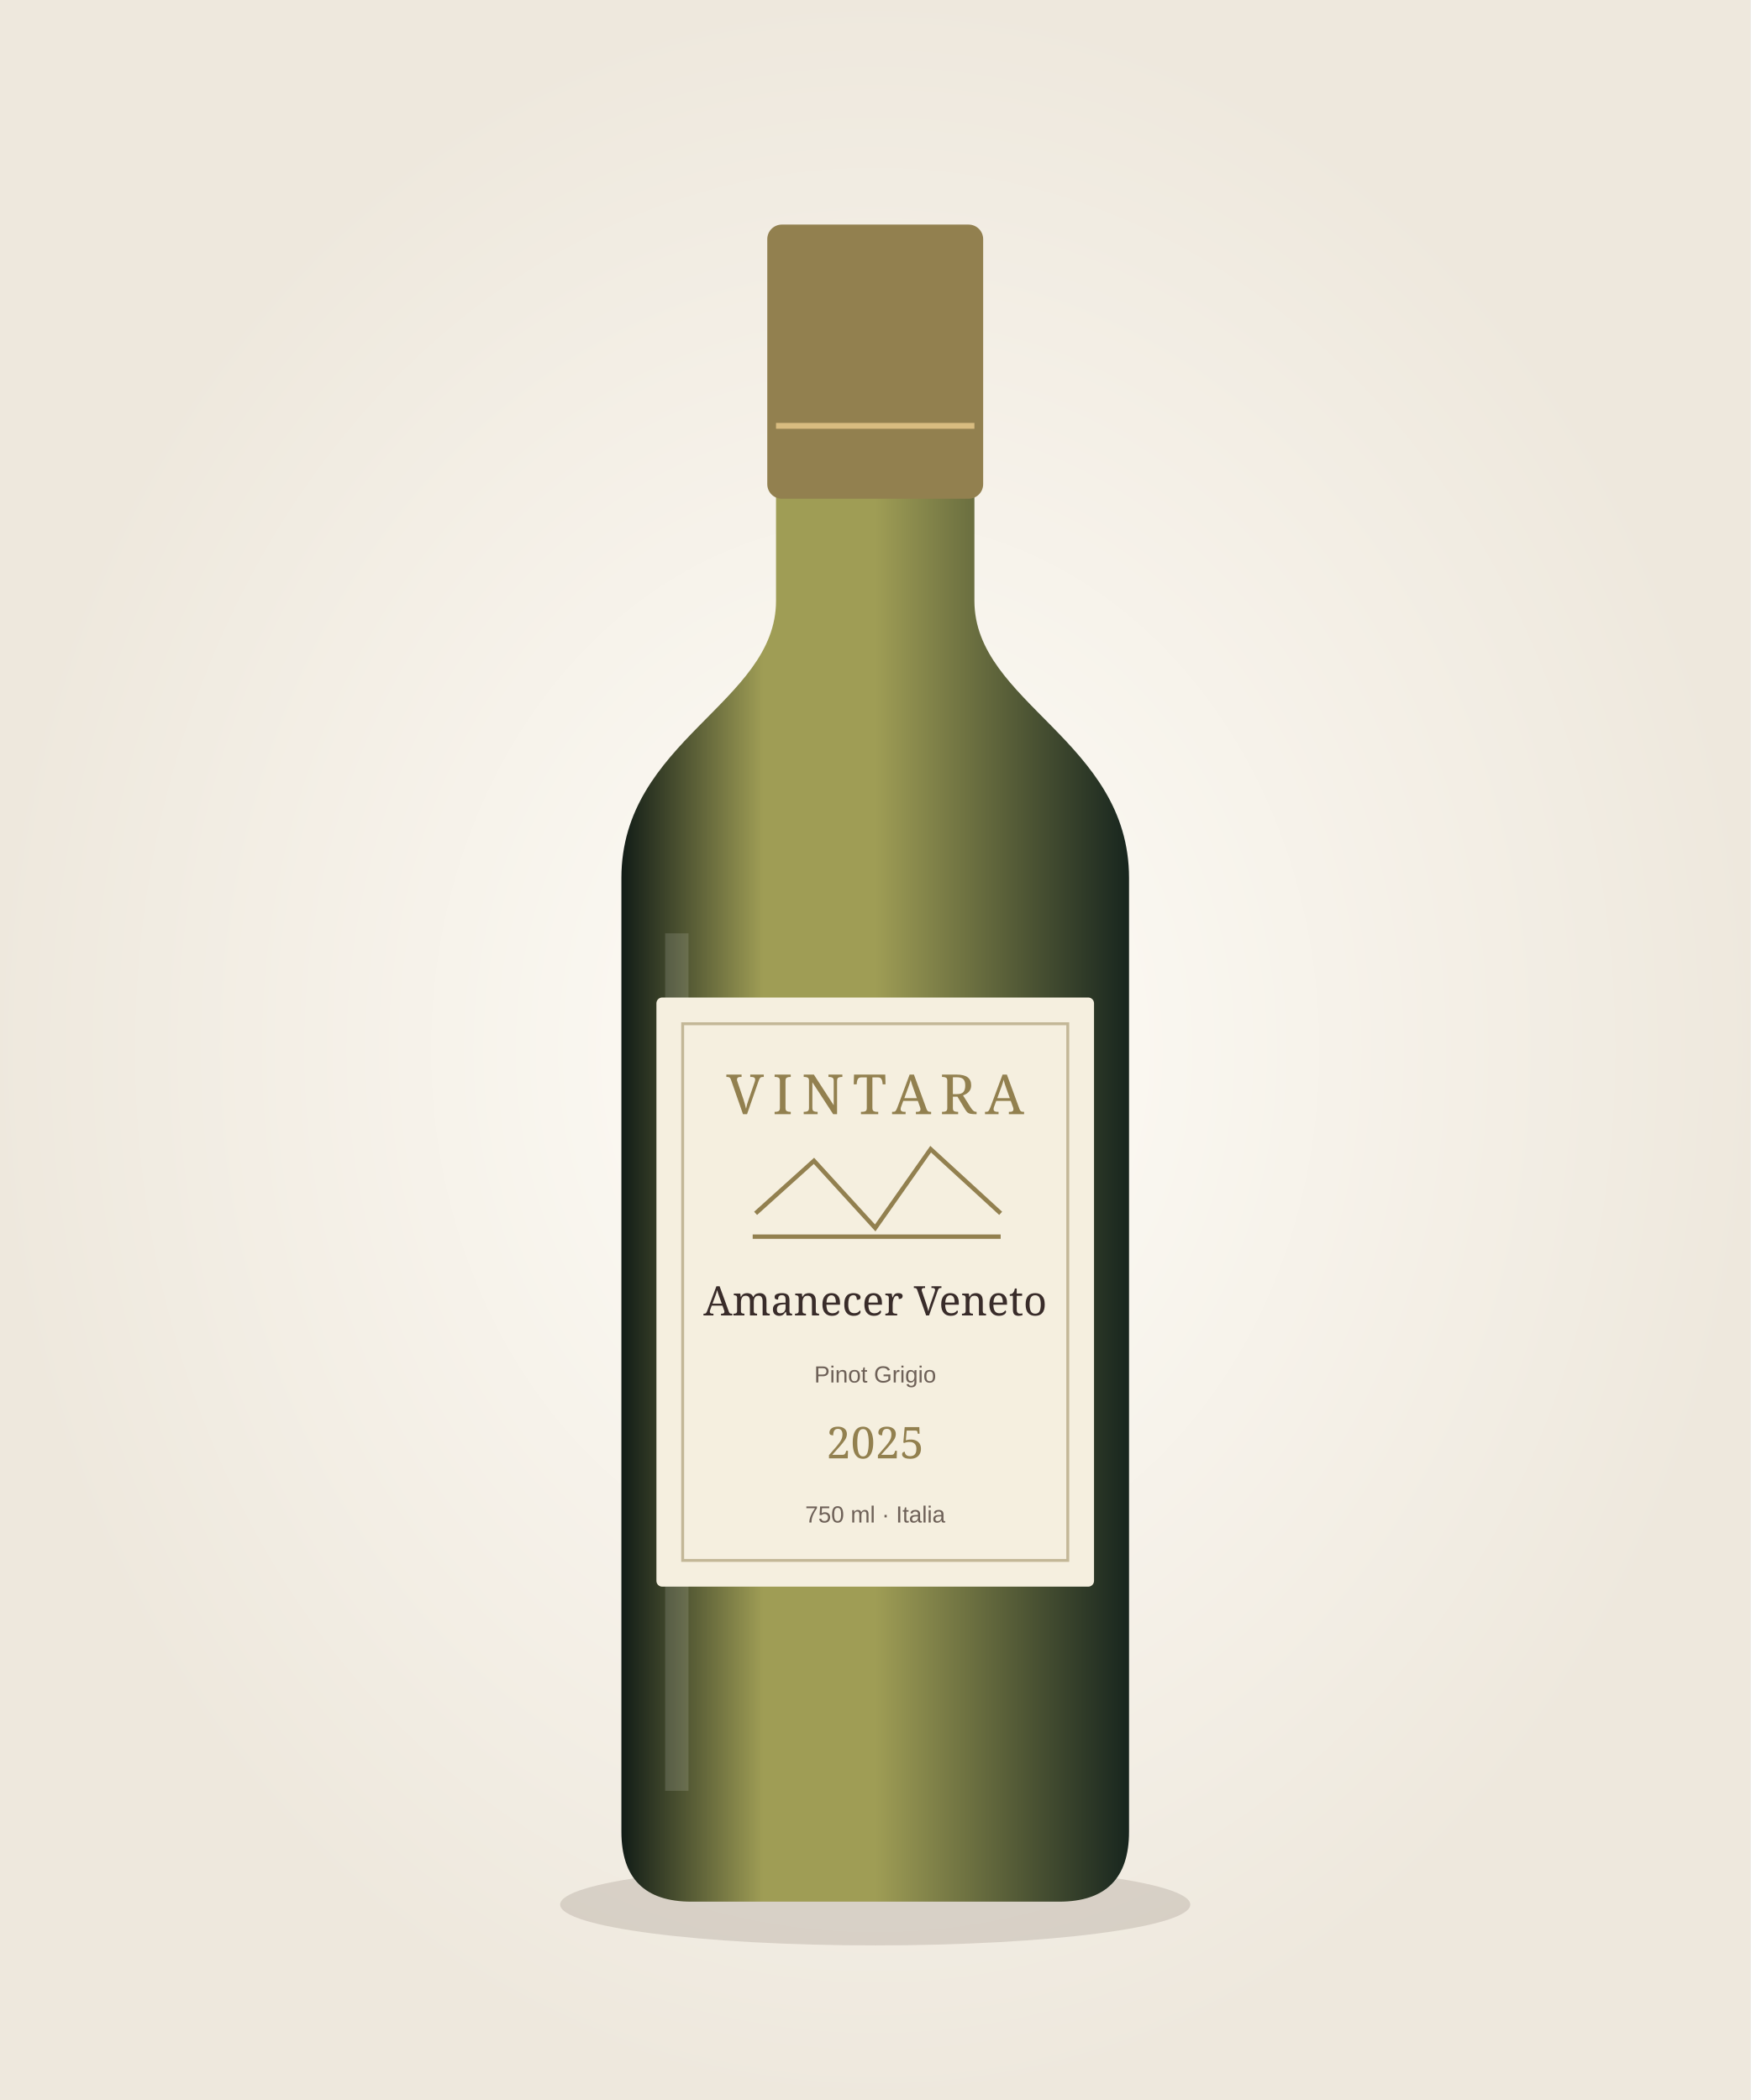
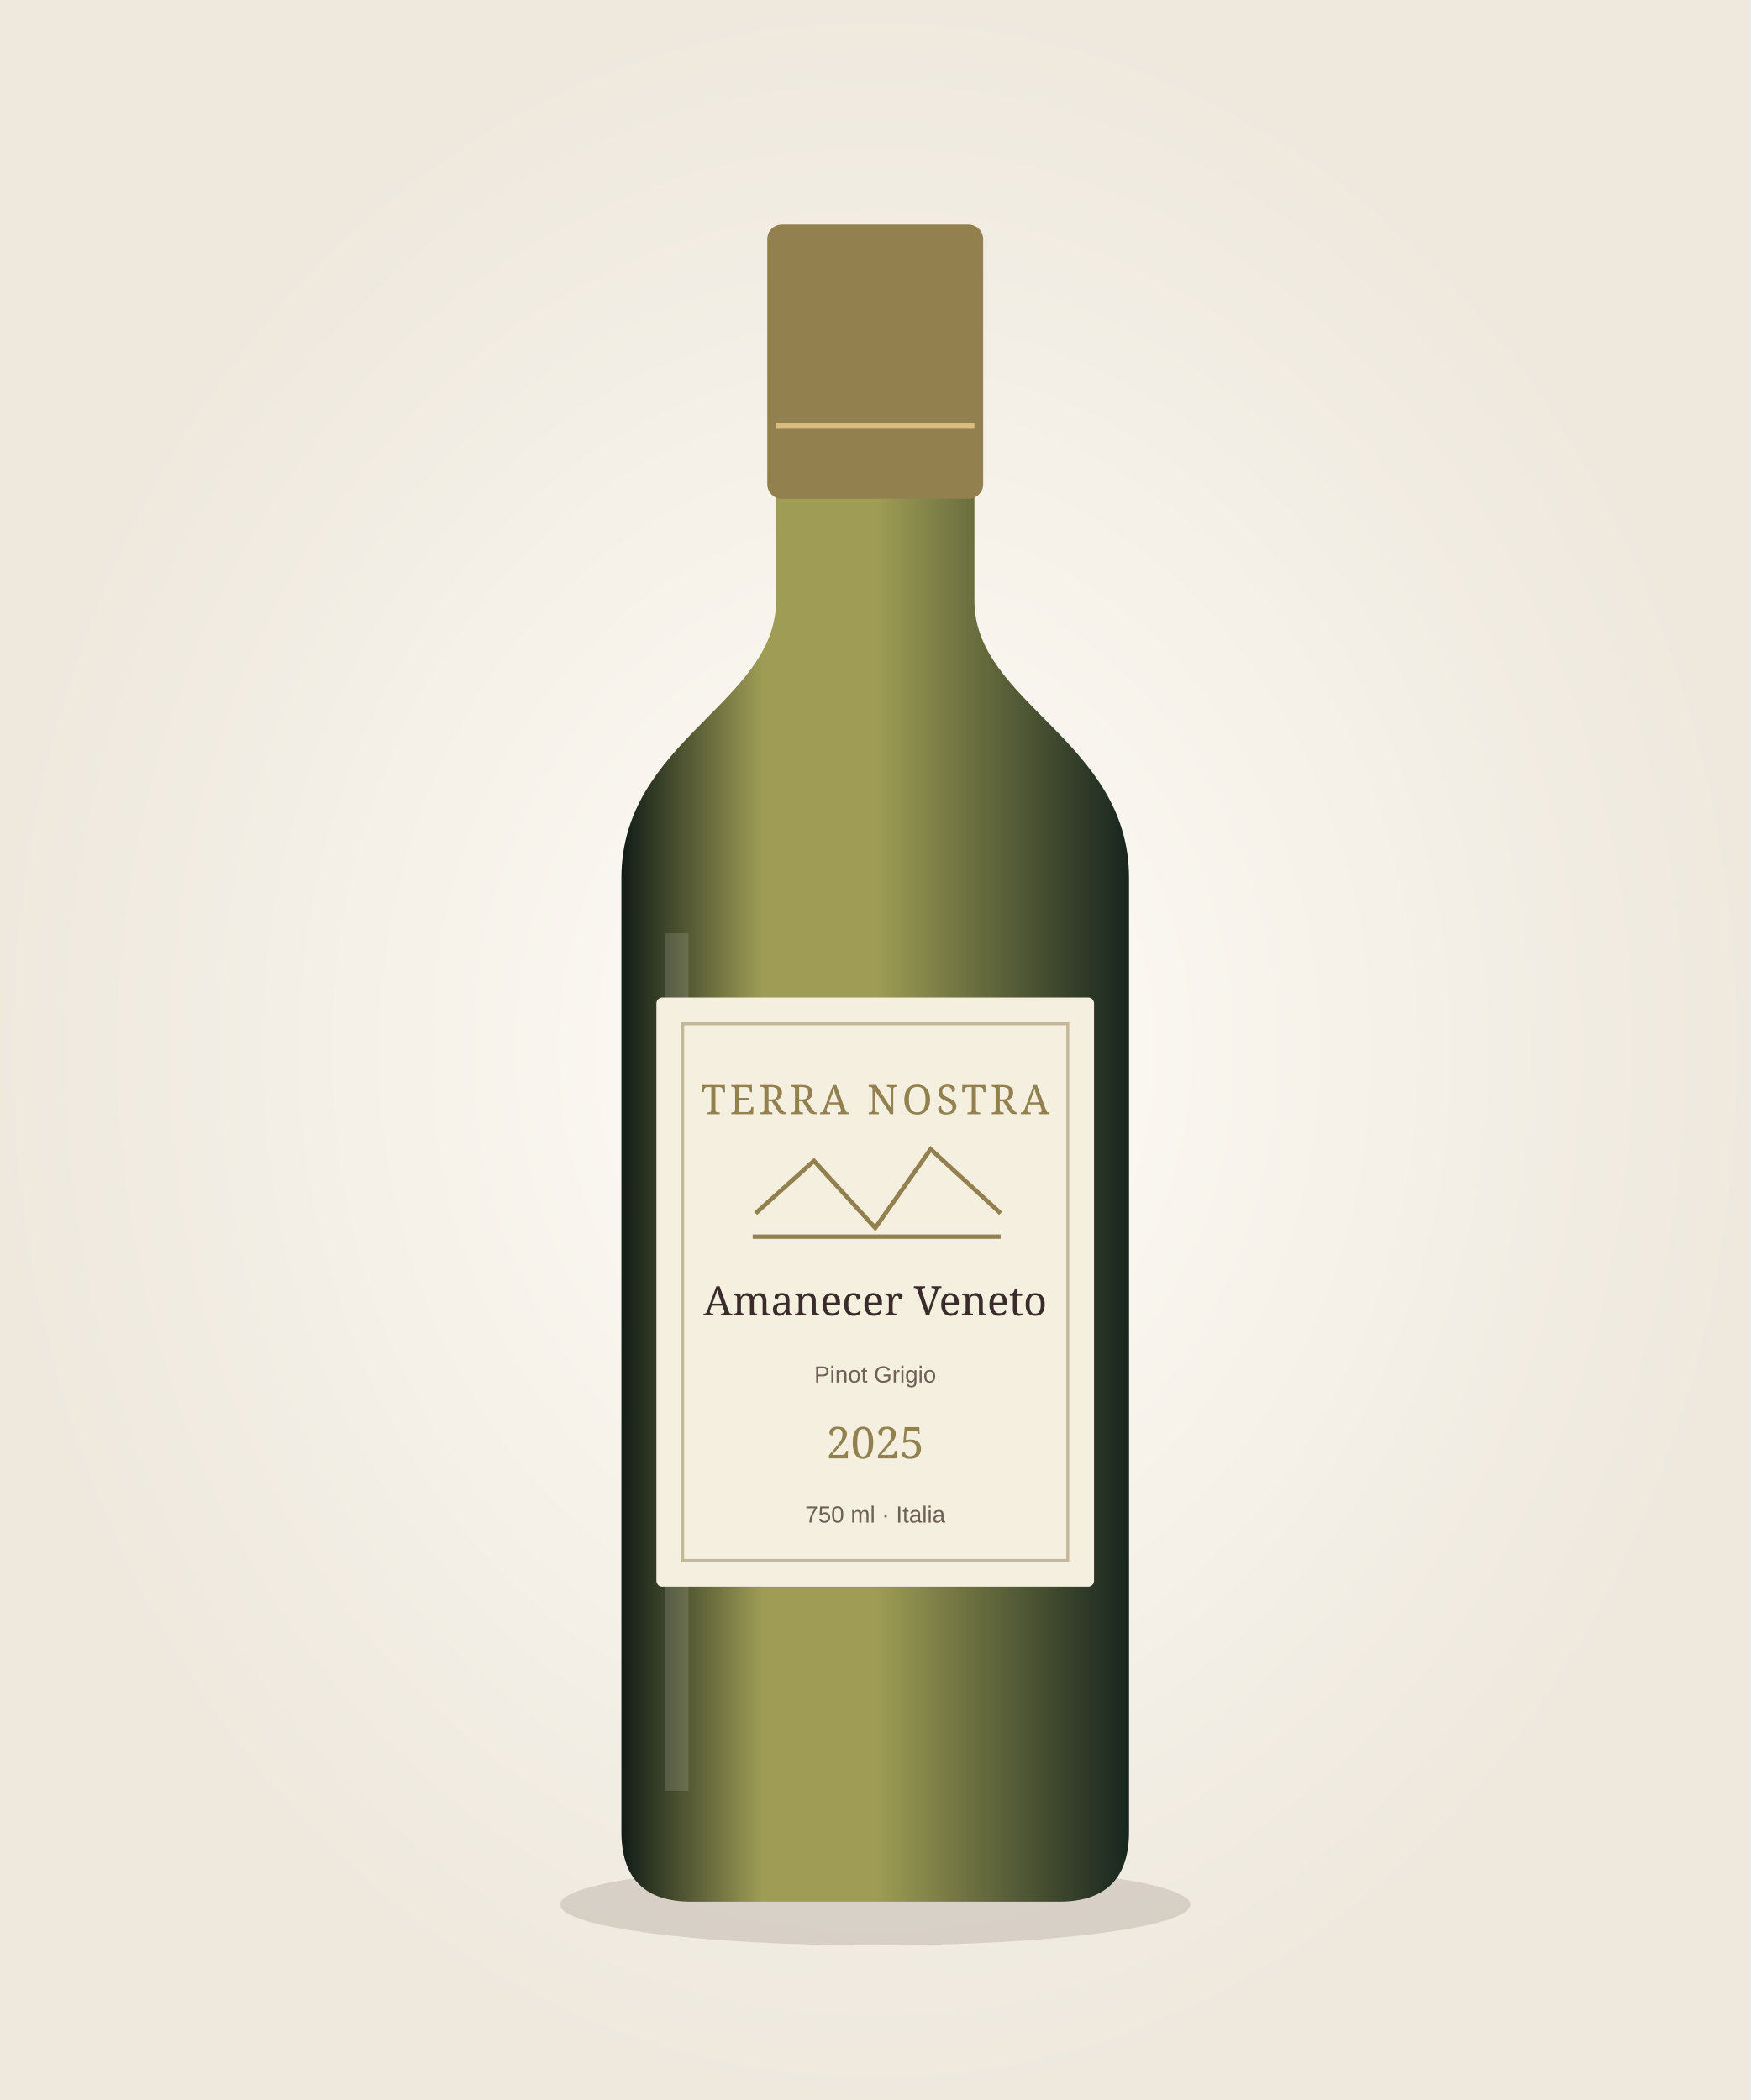
<svg xmlns="http://www.w3.org/2000/svg" width="600" height="720" viewBox="0 0 600 720" role="img" aria-label="Amanecer Veneto, ilustración de botella">
  <defs>
    <linearGradient id="g">
      <stop stop-color="#101b16" />
      <stop offset=".28" stop-color="#9f9d55" />
      <stop offset=".5" stop-color="#9f9d55" />
      <stop offset="1" stop-color="#17251e" />
    </linearGradient>
    <radialGradient id="bg">
      <stop stop-color="#fffdf8" />
      <stop offset="1" stop-color="#eee8dd" />
    </radialGradient>
  </defs>
  <rect width="600" height="720" fill="url(#bg)" />
  <ellipse cx="300" cy="653" rx="108" ry="14" fill="#3d2820" opacity=".14" />
  <path d="M266 81h68v125c0 35 53 48 53 95v327q0 24-24 24H237q-24 0-24-24V301c0-47 53-60 53-95z" fill="url(#g)" />
  <path d="M232 320v294" stroke="#fff" stroke-width="8" opacity=".13" />
  <rect x="263" y="77" width="74" height="94" rx="5" fill="#92804f" />
  <path d="M266 146h68" stroke="#d8bc80" stroke-width="2" />
  <rect x="225" y="342" width="150" height="202" rx="2" fill="#f5efdf" />
  <rect x="234" y="351" width="132" height="184" fill="none" stroke="#92804f" opacity=".5" />
-   <text x="300" y="382" text-anchor="middle" font-family="Georgia,serif" font-size="19" letter-spacing="3" fill="#92804f">VINTARA</text>
+   <text x="300" y="382" text-anchor="middle" font-family="Georgia,serif" font-size="14" letter-spacing="1.3" fill="#92804f">TERRA NOSTRA</text>
  <path d="M259 416l20-18 21 23 19-27 24 22M258 424h85" fill="none" stroke="#92804f" stroke-width="1.5" />
  <text x="300" y="451" text-anchor="middle" font-family="Georgia,serif" font-size="14" fill="#392c2a">Amanecer Veneto</text>
  <text x="300" y="474" text-anchor="middle" font-family="Arial,sans-serif" font-size="8" fill="#6e6158">Pinot Grigio</text>
  <text x="300" y="500" text-anchor="middle" font-family="Georgia,serif" font-size="15" fill="#92804f">2025</text>
  <text x="300" y="522" text-anchor="middle" font-family="Arial,sans-serif" font-size="8" fill="#6e6158">750 ml · Italia</text>
</svg>
